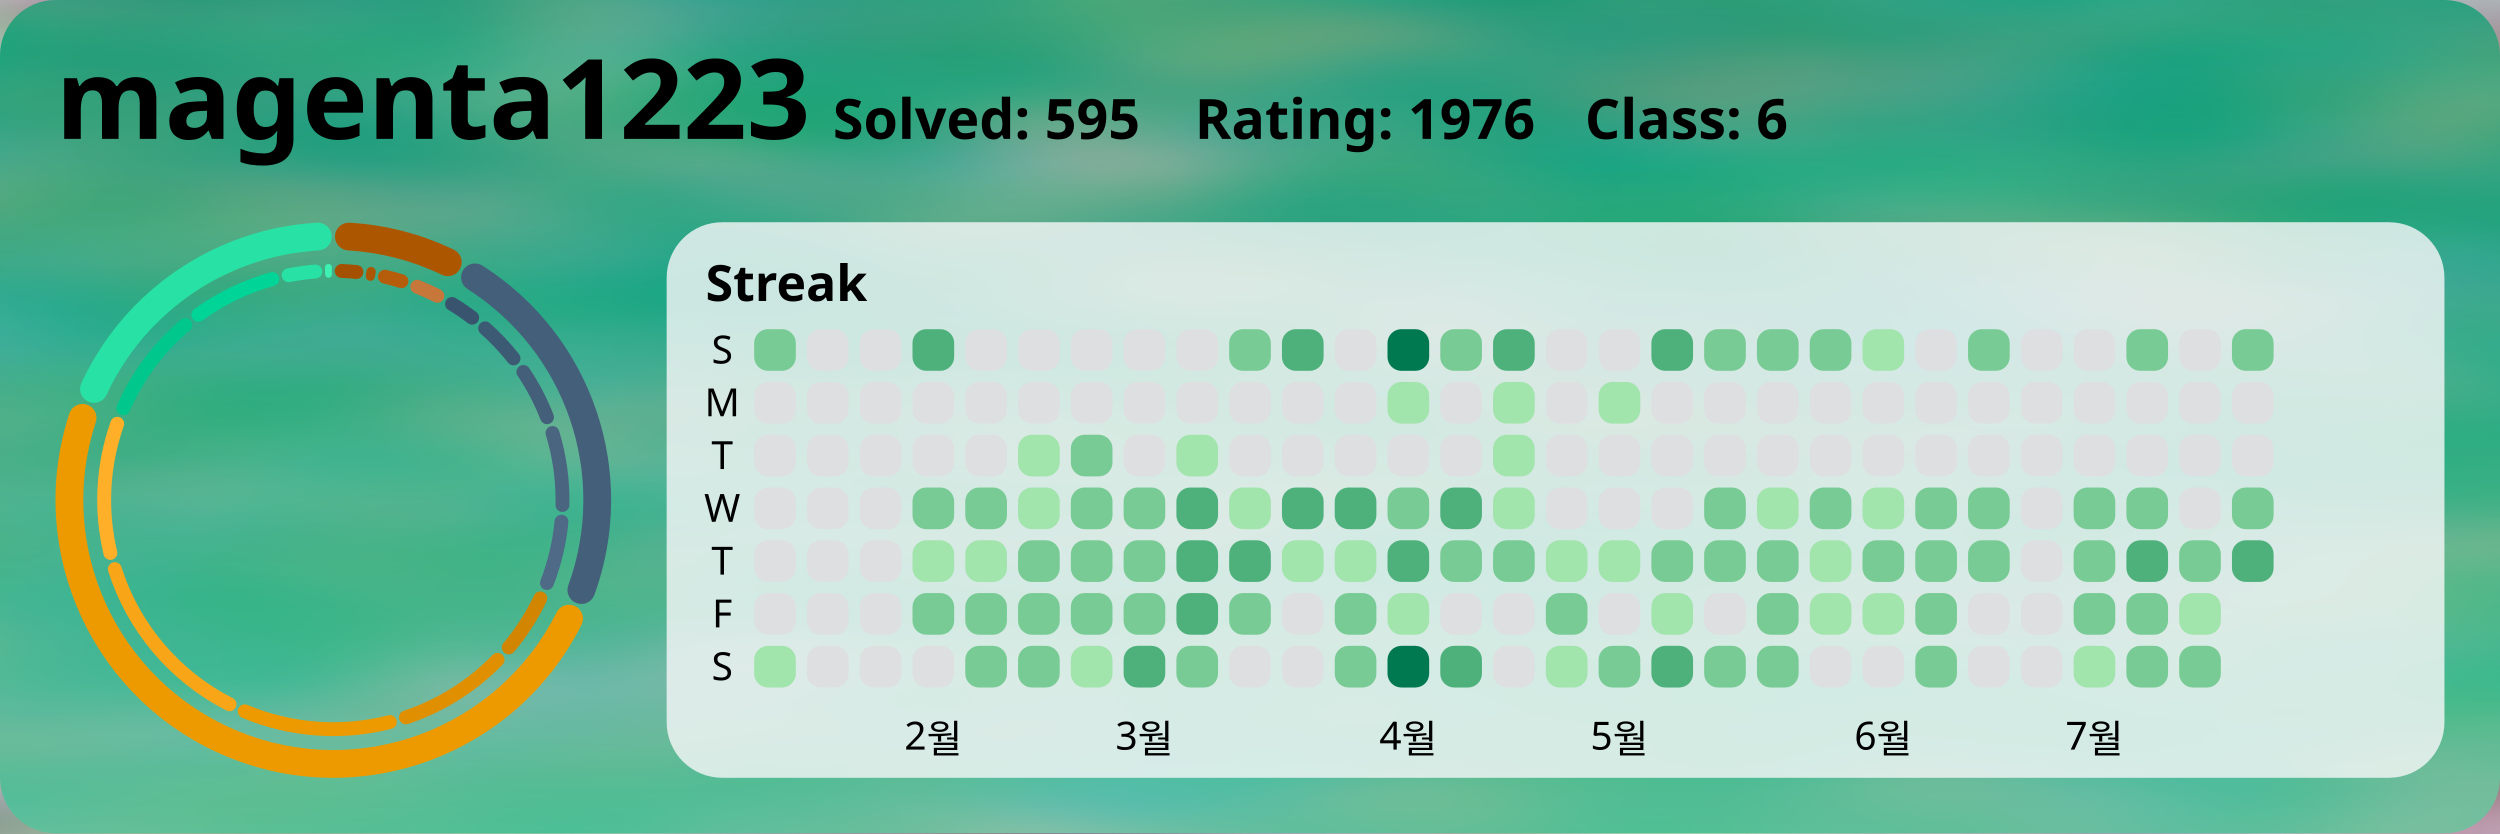
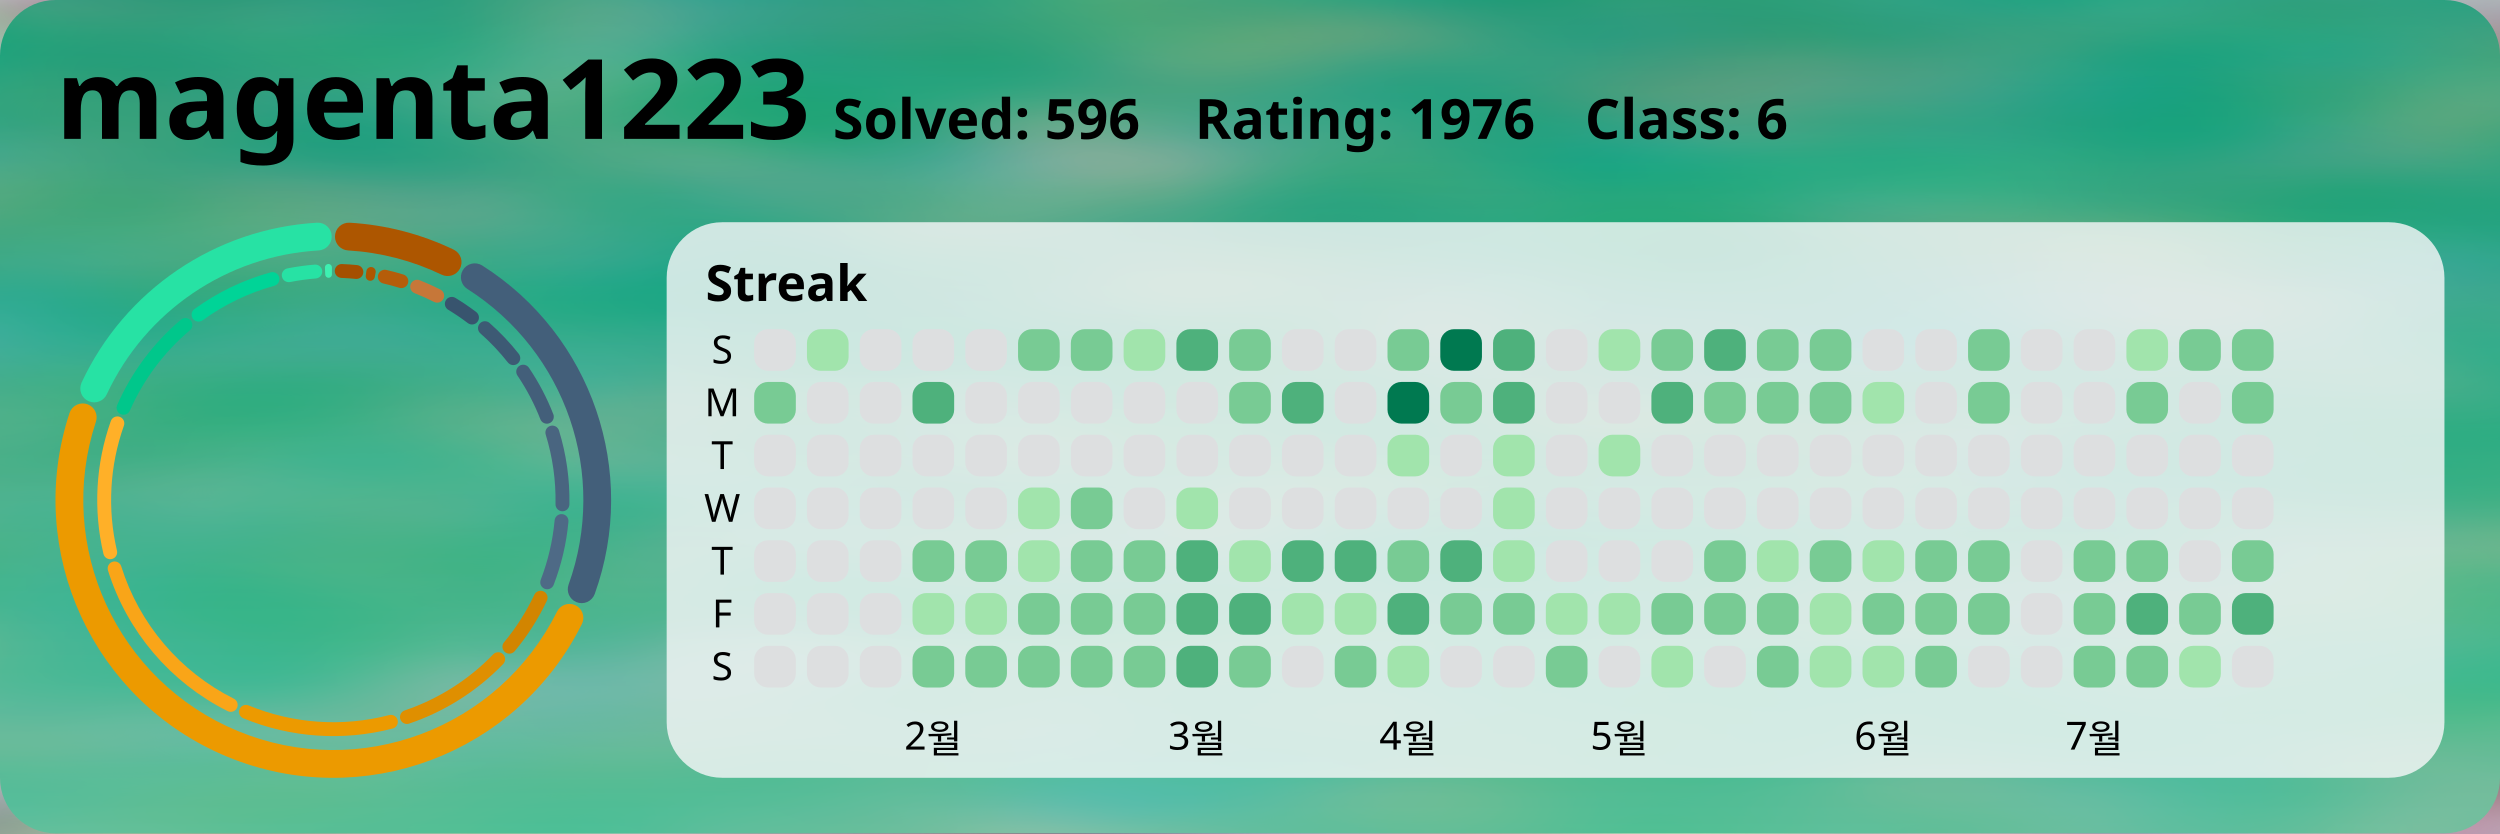
<svg xmlns="http://www.w3.org/2000/svg" id="svg" width="2700" height="900">
  <defs>
    <linearGradient id="ffflux-gradient" gradientTransform="rotate(360, 0.5, 0.5)" x1="50%" y1="0%" x2="50%" y2="100%">
      <stop id="stop1" stop-color="#00C78B" stop-opacity="1" offset="0%" />
      <stop id="stop2" stop-color="#51FDBD" stop-opacity="1" offset="100%" />
    </linearGradient>
    <filter id="ffflux-filter" x="-20%" y="-20%" width="140%" height="140%" filterUnits="objectBoundingBox" primitiveUnits="userSpaceOnUse" color-interpolation-filters="sRGB">
      <feTurbulence type="fractalNoise" baseFrequency="0.002 0.007" numOctaves="2" seed="2" stitchTiles="stitch" x="0%" y="0%" width="100%" height="100%" result="turbulence" />
      <feGaussianBlur stdDeviation="0 0" x="0%" y="0%" width="100%" height="100%" in="turbulence" edgeMode="duplicate" result="blur" />
      <feBlend mode="screen" x="0%" y="0%" width="100%" height="100%" in="SourceGraphic" in2="blur" result="blend" />
      <feComponentTransfer>
        <feFuncR type="linear" slope="0.75" />
        <feFuncG type="linear" slope="0.75" />
        <feFuncB type="linear" slope="0.75" />
      </feComponentTransfer>
    </filter>
  </defs>
  <rect width="2700" height="900" fill="url(#ffflux-gradient)" filter="url(#ffflux-filter)" rx="60" ry="60" />
  <text x="60" y="150" style="font-size: 120px; color: black; font-family: &quot;Noto Sans&quot;, sans-serif; font-weight: bold;">magenta1223</text>
-   <text x="899.531" y="150" style="font-size: 60px; color: black; font-family: &quot;Noto Sans&quot;, sans-serif; font-weight: bold;">Solved: 595</text>
+   <text x="899.531" y="150" style="font-size: 60px; color: black; font-family: &quot;Noto Sans&quot;, sans-serif; font-weight: bold;">Solved: 596</text>
  <text x="1290.359" y="150" style="font-size: 60px; color: black; font-family: &quot;Noto Sans&quot;, sans-serif; font-weight: bold;">Rating: 1976</text>
  <text x="1711.656" y="150" style="font-size: 60px; color: black; font-family: &quot;Noto Sans&quot;, sans-serif; font-weight: bold;">Class: 6</text>
  <g transform="translate(360,540)">
    <path d="M0,-255L0,-240Z" fill="#9D4900" />
-     <path d="M1.528,-247.335A7.5,7.5,0,0,1,9.302,-254.83A255,255,0,0,1,25.718,-253.7A7.5,7.5,0,0,1,32.391,-245.21L32.391,-245.21A7.5,7.5,0,0,1,24.205,-238.776A240,240,0,0,0,8.754,-239.84A7.5,7.5,0,0,1,1.528,-247.335Z" fill="#A54F00" />
-     <path d="M35.76,-247.265A5.08,5.08,0,1,1,45.781,-245.607L44.84,-240.727A4.949,4.949,0,0,1,35.079,-242.342Z" fill="#AD5600" />
-     <path d="M48.309,-242.576A7.5,7.5,0,0,1,57.36,-248.465A255,255,0,0,1,75.846,-243.459A7.5,7.5,0,0,1,80.689,-233.808L80.689,-233.808A7.5,7.5,0,0,1,71.384,-229.138A240,240,0,0,0,53.986,-233.849A7.5,7.5,0,0,1,48.309,-242.576Z" fill="#B55D0A" />
-     <path d="M83.572,-232.794A7.5,7.5,0,0,1,93.393,-237.282A255,255,0,0,1,115.77,-227.206A7.5,7.5,0,0,1,118.918,-216.877L118.918,-216.877A7.5,7.5,0,0,1,108.96,-213.841A240,240,0,0,0,87.899,-223.324A7.5,7.5,0,0,1,83.572,-232.794Z" fill="#C67739" />
-     <path d="M121.589,-215.391A7.5,7.5,0,0,1,132.026,-218.161A255,255,0,0,1,154.54,-202.836A7.5,7.5,0,0,1,155.79,-192.111L155.79,-192.111A7.5,7.5,0,0,1,145.449,-190.905A240,240,0,0,0,124.26,-205.328A7.5,7.5,0,0,1,121.589,-215.391Z" fill="#38546E" />
-     <path d="M158.152,-190.171A7.5,7.5,0,0,1,168.916,-191.03A255,255,0,0,1,200.528,-157.523A7.5,7.5,0,0,1,199.045,-146.827L199.045,-146.827A7.5,7.5,0,0,1,188.732,-148.257A240,240,0,0,0,158.98,-179.793A7.5,7.5,0,0,1,158.152,-190.171Z" fill="#3D5A74" />
-     <path d="M200.844,-144.356A7.5,7.5,0,0,1,211.479,-142.484A255,255,0,0,1,237.773,-92.137A7.5,7.5,0,0,1,233.232,-82.339L233.232,-82.339A7.5,7.5,0,0,1,223.786,-86.717A240,240,0,0,0,199.039,-134.103A7.5,7.5,0,0,1,200.844,-144.356Z" fill="#435F7A" />
-     <path d="M234.232,-79.452A7.5,7.5,0,0,1,243.857,-74.557A255,255,0,0,1,254.94,5.531A7.5,7.5,0,0,1,247.006,12.856L247.006,12.856A7.5,7.5,0,0,1,239.944,5.206A240,240,0,0,0,229.513,-70.171A7.5,7.5,0,0,1,234.232,-79.452Z" fill="#496580" />
-     <path d="M246.828,15.907A7.5,7.5,0,0,1,253.858,24.103A255,255,0,0,1,237.673,92.392A7.5,7.5,0,0,1,227.712,96.562L227.712,96.562A7.5,7.5,0,0,1,223.693,86.957A240,240,0,0,0,238.925,22.685A7.5,7.5,0,0,1,246.828,15.907Z" fill="#4E6A86" />
-     <path d="M226.502,99.367A7.5,7.5,0,0,1,230.305,109.474A255,255,0,0,1,195.253,164.016A7.5,7.5,0,0,1,184.48,164.755L184.48,164.755A7.5,7.5,0,0,1,183.768,154.368A240,240,0,0,0,216.758,103.034A7.5,7.5,0,0,1,226.502,99.367Z" fill="#D28500" />
-     <path d="M182.431,167.021A7.5,7.5,0,0,1,182.776,177.814A255,255,0,0,1,80.719,241.887A7.5,7.5,0,0,1,71.148,236.886L71.148,236.886A7.5,7.5,0,0,1,75.971,227.659A240,240,0,0,0,172.025,167.355A7.5,7.5,0,0,1,182.431,167.021Z" fill="#DF8F00" />
-     <path d="M68.216,237.747A7.5,7.5,0,0,1,62.869,247.128A255,255,0,0,1,-98.644,235.147A7.5,7.5,0,0,1,-102.549,225.08L-102.549,225.08A7.5,7.5,0,0,1,-92.842,221.315A240,240,0,0,0,59.171,232.591A7.5,7.5,0,0,1,68.216,237.747Z" fill="#EC9A00" />
-     <path d="M-105.322,223.795A7.5,7.5,0,0,1,-115.525,227.33A255,255,0,0,1,-243.138,76.871A7.5,7.5,0,0,1,-237.985,67.381L-237.985,67.381A7.5,7.5,0,0,1,-228.835,72.349A240,240,0,0,0,-108.73,213.958A7.5,7.5,0,0,1,-105.322,223.795Z" fill="#F9A518" />
-     <path d="M-238.799,64.436A7.5,7.5,0,0,1,-248.095,58.94A255,255,0,0,1,-240.485,-84.805A7.5,7.5,0,0,1,-230.661,-89.288L-230.661,-89.288A7.5,7.5,0,0,1,-226.339,-79.816A240,240,0,0,0,-233.501,55.473A7.5,7.5,0,0,1,-238.799,64.436Z" fill="#FFB028" />
-     <path d="M-229.541,-92.131A7.5,7.5,0,0,1,-233.663,-102.112A255,255,0,0,1,-164.837,-194.56A7.5,7.5,0,0,1,-154.094,-193.474L-154.094,-193.474A7.5,7.5,0,0,1,-155.141,-183.116A240,240,0,0,0,-219.918,-96.105A7.5,7.5,0,0,1,-229.541,-92.131Z" fill="#00C78B" />
-     <path d="M-151.691,-195.363A7.5,7.5,0,0,1,-150.214,-206.06A255,255,0,0,1,-67.819,-245.816A7.5,7.5,0,0,1,-58.526,-240.316L-58.526,-240.316A7.5,7.5,0,0,1,-63.829,-231.356A240,240,0,0,0,-141.378,-193.939A7.5,7.5,0,0,1,-151.691,-195.363Z" fill="#00D497" />
-     <path d="M-55.553,-241.021A7.5,7.5,0,0,1,-49.717,-250.106A255,255,0,0,1,-20.072,-254.209A7.5,7.5,0,0,1,-11.988,-247.049L-11.988,-247.049A7.5,7.5,0,0,1,-18.891,-239.255A240,240,0,0,0,-46.793,-235.394A7.5,7.5,0,0,1,-55.553,-241.021Z" fill="#27E2A4" />
-     <path d="M-9.097,-250.997A3.786,3.786,0,1,1,-1.528,-251.158L-1.528,-243.571A3.626,3.626,0,0,1,-8.776,-243.418Z" fill="#3EF0B1" />
+     <path d="M1.528,-247.335A7.5,7.5,0,0,1,9.302,-254.83A255,255,0,0,1,25.659,-253.706A7.5,7.5,0,0,1,32.334,-245.217L32.334,-245.217A7.5,7.5,0,0,1,24.15,-238.782A240,240,0,0,0,8.754,-239.84A7.5,7.5,0,0,1,1.528,-247.335Z" fill="#A54F00" />
+     <path d="M35.704,-247.284A5.069,5.069,0,1,1,45.704,-245.632L44.761,-240.731A4.938,4.938,0,0,1,35.021,-242.34Z" fill="#AD5600" />
+     <path d="M48.231,-242.592A7.5,7.5,0,0,1,57.281,-248.483A255,255,0,0,1,75.707,-243.502A7.5,7.5,0,0,1,80.556,-233.854L80.556,-233.854A7.5,7.5,0,0,1,71.254,-229.179A240,240,0,0,0,53.911,-233.867A7.5,7.5,0,0,1,48.231,-242.592Z" fill="#B55D0A" />
+     <path d="M83.439,-232.841A7.5,7.5,0,0,1,93.258,-237.335A255,255,0,0,1,115.576,-227.304A7.5,7.5,0,0,1,118.733,-216.978L118.733,-216.978A7.5,7.5,0,0,1,108.777,-213.934A240,240,0,0,0,87.772,-223.374A7.5,7.5,0,0,1,83.439,-232.841Z" fill="#C67739" />
+     <path d="M121.405,-215.495A7.5,7.5,0,0,1,131.84,-218.274A255,255,0,0,1,154.305,-203.015A7.5,7.5,0,0,1,155.568,-192.29L155.568,-192.29A7.5,7.5,0,0,1,145.228,-191.073A240,240,0,0,0,124.084,-205.434A7.5,7.5,0,0,1,121.405,-215.495Z" fill="#38546E" />
+     <path d="M157.932,-190.354A7.5,7.5,0,0,1,168.695,-191.225A255,255,0,0,1,200.279,-157.84A7.5,7.5,0,0,1,198.813,-147.142L198.813,-147.142A7.5,7.5,0,0,1,188.498,-148.555A240,240,0,0,0,158.772,-179.976A7.5,7.5,0,0,1,157.932,-190.354Z" fill="#3D5A74" />
+     <path d="M200.615,-144.674A7.5,7.5,0,0,1,211.253,-142.819A255,255,0,0,1,237.58,-92.631A7.5,7.5,0,0,1,233.061,-82.824L233.061,-82.824A7.5,7.5,0,0,1,223.605,-87.182A240,240,0,0,0,198.826,-134.418A7.5,7.5,0,0,1,200.615,-144.674Z" fill="#435F7A" />
+     <path d="M234.066,-79.939A7.5,7.5,0,0,1,243.701,-75.064A255,255,0,0,1,254.954,4.833A7.5,7.5,0,0,1,247.04,12.18L247.04,12.18A7.5,7.5,0,0,1,239.957,4.549A240,240,0,0,0,229.366,-70.648A7.5,7.5,0,0,1,234.066,-79.939Z" fill="#496580" />
+     <path d="M246.871,15.231A7.5,7.5,0,0,1,253.923,23.408A255,255,0,0,1,237.979,91.602A7.5,7.5,0,0,1,228.032,95.804L228.032,95.804A7.5,7.5,0,0,1,223.98,86.213A240,240,0,0,0,238.987,22.031A7.5,7.5,0,0,1,246.871,15.231Z" fill="#4E6A86" />
+     <path d="M226.831,98.614A7.5,7.5,0,0,1,230.668,108.708A255,255,0,0,1,195.887,163.258A7.5,7.5,0,0,1,185.117,164.039L185.117,164.039A7.5,7.5,0,0,1,184.365,153.654A240,240,0,0,0,217.099,102.313A7.5,7.5,0,0,1,226.831,98.614Z" fill="#D28500" />
+     <path d="M183.077,166.313A7.5,7.5,0,0,1,183.464,177.105A255,255,0,0,1,81.879,241.497A7.5,7.5,0,0,1,72.285,236.542L72.285,236.542A7.5,7.5,0,0,1,77.062,227.291A240,240,0,0,0,172.672,166.687A7.5,7.5,0,0,1,183.077,166.313Z" fill="#DF8F00" />
+     <path d="M69.357,237.417A7.5,7.5,0,0,1,64.055,246.824A255,255,0,0,1,-97.23,235.736A7.5,7.5,0,0,1,-101.194,225.692L-101.194,225.692A7.5,7.5,0,0,1,-91.51,221.869A240,240,0,0,0,60.287,232.305A7.5,7.5,0,0,1,69.357,237.417Z" fill="#EC9A00" />
+     <path d="M-103.975,224.424A7.5,7.5,0,0,1,-114.157,228.02A255,255,0,0,1,-243.374,76.118A7.5,7.5,0,0,1,-238.192,66.645L-238.192,66.645A7.5,7.5,0,0,1,-229.058,71.641A240,240,0,0,0,-107.442,214.607A7.5,7.5,0,0,1,-103.975,224.424Z" fill="#F9A518" />
+     <path d="M-238.998,63.697A7.5,7.5,0,0,1,-248.276,58.173A255,255,0,0,1,-240.314,-85.288A7.5,7.5,0,0,1,-230.482,-89.751L-230.482,-89.751A7.5,7.5,0,0,1,-226.178,-80.271A240,240,0,0,0,-233.671,54.751A7.5,7.5,0,0,1,-238.998,63.697Z" fill="#FFB028" />
+     <path d="M-229.355,-92.592A7.5,7.5,0,0,1,-233.457,-102.581A255,255,0,0,1,-164.619,-194.745A7.5,7.5,0,0,1,-153.877,-193.647L-153.877,-193.647A7.5,7.5,0,0,1,-154.936,-183.289A240,240,0,0,0,-219.724,-96.547A7.5,7.5,0,0,1,-229.355,-92.592Z" fill="#00C78B" />
+     <path d="M-151.473,-195.533A7.5,7.5,0,0,1,-149.983,-206.228A255,255,0,0,1,-67.723,-245.843A7.5,7.5,0,0,1,-58.432,-240.339L-58.432,-240.339A7.5,7.5,0,0,1,-63.739,-231.381A240,240,0,0,0,-141.161,-194.097A7.5,7.5,0,0,1,-151.473,-195.533Z" fill="#00D497" />
+     <path d="M-55.458,-241.042A7.5,7.5,0,0,1,-49.619,-250.126A255,255,0,0,1,-20.054,-254.21A7.5,7.5,0,0,1,-11.971,-247.05L-11.971,-247.05A7.5,7.5,0,0,1,-18.874,-239.257A240,240,0,0,0,-46.701,-235.413A7.5,7.5,0,0,1,-55.458,-241.042Z" fill="#27E2A4" />
+     <path d="M-9.08,-251.007A3.777,3.777,0,1,1,-1.528,-251.166L-1.528,-243.563A3.617,3.617,0,0,1,-8.758,-243.41Z" fill="#3EF0B1" />
    <path d="M0,-255L0,-240Z" fill="#51FDBD" />
    <path d="M0,-255L0,-240Z" fill="#009EE5" />
    <path d="M0,-255L0,-240Z" fill="#00A9F0" />
    <path d="M0,-255L0,-240Z" fill="#00B4FC" />
    <path d="M0,-255L0,-240Z" fill="#2BBFFF" />
    <path d="M0,-255L0,-240Z" fill="#41CAFF" />
    <path d="M0,-255L0,-240Z" fill="#E0004C" />
    <path d="M0,-255L0,-240Z" fill="#EA0053" />
    <path d="M0,-255L0,-240Z" fill="#F5005A" />
    <path d="M0,-255L0,-240Z" fill="#FF0062" />
    <path d="M0,-255L0,-240Z" fill="#CE3D38" />
-     <path d="M1.761,-284.507A15,15,0,0,1,17.643,-299.481A300,300,0,0,1,130.189,-270.279A15,15,0,0,1,136.787,-249.472L136.787,-249.472A15,15,0,0,1,117.17,-243.251A270,270,0,0,0,15.879,-269.533A15,15,0,0,1,1.761,-284.507Z" fill="#AD5600" />
-     <path d="M139.865,-247.76A15,15,0,0,1,161.024,-253.123A300,300,0,0,1,281.976,102.418A15,15,0,0,1,261.936,111.07L261.936,111.07A15,15,0,0,1,253.779,92.176A270,270,0,0,0,144.922,-227.811A15,15,0,0,1,139.865,-247.76Z" fill="#435F7A" />
-     <path d="M260.541,114.304A15,15,0,0,1,268,134.819A300,300,0,0,1,-285.084,-93.42A15,15,0,0,1,-265.328,-102.704L-265.328,-102.704A15,15,0,0,1,-256.575,-84.078A270,270,0,0,0,241.2,121.337A15,15,0,0,1,260.541,114.304Z" fill="#EC9A00" />
-     <path d="M-264.037,-105.98A15,15,0,0,1,-272.143,-126.248A300,300,0,0,1,-17.643,-299.481A15,15,0,0,1,-1.761,-284.507L-1.761,-284.507A15,15,0,0,1,-15.879,-269.533A270,270,0,0,0,-244.928,-113.623A15,15,0,0,1,-264.037,-105.98Z" fill="#27E2A4" />
+     <path d="M1.761,-284.507A15,15,0,0,1,17.643,-299.481A300,300,0,0,1,129.958,-270.39A15,15,0,0,1,136.574,-249.589L136.574,-249.589A15,15,0,0,1,116.963,-243.351A270,270,0,0,0,15.879,-269.533A15,15,0,0,1,1.761,-284.507Z" fill="#AD5600" />
+     <path d="M139.654,-247.879A15,15,0,0,1,160.808,-253.26A300,300,0,0,1,282.315,101.48A15,15,0,0,1,262.304,110.199L262.304,110.199A15,15,0,0,1,254.084,91.332A270,270,0,0,0,144.727,-227.934A15,15,0,0,1,139.654,-247.879Z" fill="#435F7A" />
+     <path d="M260.92,113.438A15,15,0,0,1,268.447,133.927A300,300,0,0,1,-284.895,-93.992A15,15,0,0,1,-265.121,-103.237L-265.121,-103.237A15,15,0,0,1,-256.406,-84.593A270,270,0,0,0,241.602,120.534A15,15,0,0,1,260.92,113.438Z" fill="#EC9A00" />
+     <path d="M-263.823,-106.511A15,15,0,0,1,-271.888,-126.794A300,300,0,0,1,-17.643,-299.481A15,15,0,0,1,-1.761,-284.507L-1.761,-284.507A15,15,0,0,1,-15.879,-269.533A270,270,0,0,0,-244.7,-114.115A15,15,0,0,1,-263.823,-106.511Z" fill="#27E2A4" />
    <path d="M0,-300L0,-270Z" fill="#00B4FC" />
    <path d="M0,-300L0,-270Z" fill="#F5005A" />
  </g>
  <rect transform="translate(720,240)" width="1920" height="600" rx="60" ry="60" style="fill: rgb(247, 248, 249); opacity: 0.8;" />
  <text transform="translate(720,240)" x="42" y="66" style="dominant-baseline: middle; font-size: 54px; color: black; font-family: &quot;Noto Sans&quot;, sans-serif; font-weight: bold;">Streak</text>
  <g transform="translate(780,378)">
    <text x="0" y="0" style="text-anchor: middle; dominant-baseline: middle; font-size: 42px; color: black; font-family: &quot;Noto Sans&quot;, sans-serif;">S</text>
    <text x="0" y="57" style="text-anchor: middle; dominant-baseline: middle; font-size: 42px; color: black; font-family: &quot;Noto Sans&quot;, sans-serif;">M</text>
    <text x="0" y="114" style="text-anchor: middle; dominant-baseline: middle; font-size: 42px; color: black; font-family: &quot;Noto Sans&quot;, sans-serif;">T</text>
    <text x="0" y="171" style="text-anchor: middle; dominant-baseline: middle; font-size: 42px; color: black; font-family: &quot;Noto Sans&quot;, sans-serif;">W</text>
    <text x="0" y="228" style="text-anchor: middle; dominant-baseline: middle; font-size: 42px; color: black; font-family: &quot;Noto Sans&quot;, sans-serif;">T</text>
    <text x="0" y="285" style="text-anchor: middle; dominant-baseline: middle; font-size: 42px; color: black; font-family: &quot;Noto Sans&quot;, sans-serif;">F</text>
    <text x="0" y="342" style="text-anchor: middle; dominant-baseline: middle; font-size: 42px; color: black; font-family: &quot;Noto Sans&quot;, sans-serif;">S</text>
-     <rect rx="15" ry="15" width="45" height="45" fill="#78CB94" x="34.5" y="-22.5" />
-     <rect rx="15" ry="15" width="45" height="45" fill="#DDDFE0" x="34.5" y="34.5" />
+     <rect rx="15" ry="15" width="45" height="45" fill="#DDDFE0" x="34.5" y="-22.5" />
+     <rect rx="15" ry="15" width="45" height="45" fill="#78CB94" x="34.5" y="34.5" />
    <rect rx="15" ry="15" width="45" height="45" fill="#DDDFE0" x="34.5" y="91.5" />
    <rect rx="15" ry="15" width="45" height="45" fill="#DDDFE0" x="34.5" y="148.5" />
    <rect rx="15" ry="15" width="45" height="45" fill="#DDDFE0" x="34.5" y="205.5" />
    <rect rx="15" ry="15" width="45" height="45" fill="#DDDFE0" x="34.5" y="262.5" />
-     <rect rx="15" ry="15" width="45" height="45" fill="#A1E4AC" x="34.5" y="319.5" />
-     <rect rx="15" ry="15" width="45" height="45" fill="#DDDFE0" x="91.5" y="-22.5" />
+     <rect rx="15" ry="15" width="45" height="45" fill="#DDDFE0" x="34.5" y="319.5" />
+     <rect rx="15" ry="15" width="45" height="45" fill="#A1E4AC" x="91.5" y="-22.5" />
    <rect rx="15" ry="15" width="45" height="45" fill="#DDDFE0" x="91.5" y="34.5" />
    <rect rx="15" ry="15" width="45" height="45" fill="#DDDFE0" x="91.5" y="91.5" />
    <rect rx="15" ry="15" width="45" height="45" fill="#DDDFE0" x="91.5" y="148.5" />
    <rect rx="15" ry="15" width="45" height="45" fill="#DDDFE0" x="91.5" y="205.5" />
    <rect rx="15" ry="15" width="45" height="45" fill="#DDDFE0" x="91.5" y="262.5" />
    <rect rx="15" ry="15" width="45" height="45" fill="#DDDFE0" x="91.5" y="319.5" />
    <rect rx="15" ry="15" width="45" height="45" fill="#DDDFE0" x="148.5" y="-22.5" />
    <rect rx="15" ry="15" width="45" height="45" fill="#DDDFE0" x="148.5" y="34.5" />
    <rect rx="15" ry="15" width="45" height="45" fill="#DDDFE0" x="148.5" y="91.5" />
    <rect rx="15" ry="15" width="45" height="45" fill="#DDDFE0" x="148.5" y="148.5" />
    <rect rx="15" ry="15" width="45" height="45" fill="#DDDFE0" x="148.5" y="205.5" />
    <rect rx="15" ry="15" width="45" height="45" fill="#DDDFE0" x="148.5" y="262.5" />
    <rect rx="15" ry="15" width="45" height="45" fill="#DDDFE0" x="148.5" y="319.5" />
-     <rect rx="15" ry="15" width="45" height="45" fill="#4EB17C" x="205.5" y="-22.5" />
-     <rect rx="15" ry="15" width="45" height="45" fill="#DDDFE0" x="205.5" y="34.5" />
+     <rect rx="15" ry="15" width="45" height="45" fill="#DDDFE0" x="205.5" y="-22.5" />
+     <rect rx="15" ry="15" width="45" height="45" fill="#4EB17C" x="205.5" y="34.5" />
    <rect rx="15" ry="15" width="45" height="45" fill="#DDDFE0" x="205.5" y="91.5" />
-     <rect rx="15" ry="15" width="45" height="45" fill="#78CB94" x="205.5" y="148.5" />
-     <rect rx="15" ry="15" width="45" height="45" fill="#A1E4AC" x="205.5" y="205.5" />
-     <rect rx="15" ry="15" width="45" height="45" fill="#78CB94" x="205.5" y="262.5" />
-     <rect rx="15" ry="15" width="45" height="45" fill="#DDDFE0" x="205.5" y="319.5" />
+     <rect rx="15" ry="15" width="45" height="45" fill="#DDDFE0" x="205.5" y="148.5" />
+     <rect rx="15" ry="15" width="45" height="45" fill="#78CB94" x="205.5" y="205.5" />
+     <rect rx="15" ry="15" width="45" height="45" fill="#A1E4AC" x="205.5" y="262.5" />
+     <rect rx="15" ry="15" width="45" height="45" fill="#78CB94" x="205.5" y="319.5" />
    <text x="228" y="399" style="text-anchor: middle; dominant-baseline: hanging; font-size: 42px; color: black; font-family: &quot;Noto Sans&quot;, sans-serif;">2월</text>
    <rect rx="15" ry="15" width="45" height="45" fill="#DDDFE0" x="262.5" y="-22.5" />
    <rect rx="15" ry="15" width="45" height="45" fill="#DDDFE0" x="262.5" y="34.5" />
    <rect rx="15" ry="15" width="45" height="45" fill="#DDDFE0" x="262.5" y="91.5" />
-     <rect rx="15" ry="15" width="45" height="45" fill="#78CB94" x="262.5" y="148.5" />
-     <rect rx="15" ry="15" width="45" height="45" fill="#A1E4AC" x="262.5" y="205.5" />
-     <rect rx="15" ry="15" width="45" height="45" fill="#78CB94" x="262.5" y="262.5" />
+     <rect rx="15" ry="15" width="45" height="45" fill="#DDDFE0" x="262.5" y="148.5" />
+     <rect rx="15" ry="15" width="45" height="45" fill="#78CB94" x="262.5" y="205.5" />
+     <rect rx="15" ry="15" width="45" height="45" fill="#A1E4AC" x="262.5" y="262.5" />
    <rect rx="15" ry="15" width="45" height="45" fill="#78CB94" x="262.5" y="319.5" />
-     <rect rx="15" ry="15" width="45" height="45" fill="#DDDFE0" x="319.5" y="-22.5" />
+     <rect rx="15" ry="15" width="45" height="45" fill="#78CB94" x="319.5" y="-22.5" />
    <rect rx="15" ry="15" width="45" height="45" fill="#DDDFE0" x="319.5" y="34.5" />
-     <rect rx="15" ry="15" width="45" height="45" fill="#A1E4AC" x="319.5" y="91.5" />
+     <rect rx="15" ry="15" width="45" height="45" fill="#DDDFE0" x="319.5" y="91.5" />
    <rect rx="15" ry="15" width="45" height="45" fill="#A1E4AC" x="319.5" y="148.5" />
-     <rect rx="15" ry="15" width="45" height="45" fill="#78CB94" x="319.5" y="205.5" />
+     <rect rx="15" ry="15" width="45" height="45" fill="#A1E4AC" x="319.5" y="205.5" />
    <rect rx="15" ry="15" width="45" height="45" fill="#78CB94" x="319.5" y="262.5" />
    <rect rx="15" ry="15" width="45" height="45" fill="#78CB94" x="319.5" y="319.5" />
-     <rect rx="15" ry="15" width="45" height="45" fill="#DDDFE0" x="376.5" y="-22.5" />
+     <rect rx="15" ry="15" width="45" height="45" fill="#78CB94" x="376.5" y="-22.5" />
    <rect rx="15" ry="15" width="45" height="45" fill="#DDDFE0" x="376.5" y="34.5" />
-     <rect rx="15" ry="15" width="45" height="45" fill="#78CB94" x="376.5" y="91.5" />
+     <rect rx="15" ry="15" width="45" height="45" fill="#DDDFE0" x="376.5" y="91.5" />
    <rect rx="15" ry="15" width="45" height="45" fill="#78CB94" x="376.5" y="148.5" />
    <rect rx="15" ry="15" width="45" height="45" fill="#78CB94" x="376.5" y="205.5" />
    <rect rx="15" ry="15" width="45" height="45" fill="#78CB94" x="376.5" y="262.5" />
-     <rect rx="15" ry="15" width="45" height="45" fill="#A1E4AC" x="376.5" y="319.5" />
-     <rect rx="15" ry="15" width="45" height="45" fill="#DDDFE0" x="433.5" y="-22.5" />
+     <rect rx="15" ry="15" width="45" height="45" fill="#78CB94" x="376.5" y="319.5" />
+     <rect rx="15" ry="15" width="45" height="45" fill="#A1E4AC" x="433.5" y="-22.5" />
    <rect rx="15" ry="15" width="45" height="45" fill="#DDDFE0" x="433.5" y="34.5" />
    <rect rx="15" ry="15" width="45" height="45" fill="#DDDFE0" x="433.5" y="91.5" />
-     <rect rx="15" ry="15" width="45" height="45" fill="#78CB94" x="433.5" y="148.5" />
+     <rect rx="15" ry="15" width="45" height="45" fill="#DDDFE0" x="433.5" y="148.5" />
    <rect rx="15" ry="15" width="45" height="45" fill="#78CB94" x="433.5" y="205.5" />
    <rect rx="15" ry="15" width="45" height="45" fill="#78CB94" x="433.5" y="262.5" />
-     <rect rx="15" ry="15" width="45" height="45" fill="#4EB17C" x="433.5" y="319.5" />
-     <text x="456" y="399" style="text-anchor: middle; dominant-baseline: hanging; font-size: 42px; color: black; font-family: &quot;Noto Sans&quot;, sans-serif;">3월</text>
-     <rect rx="15" ry="15" width="45" height="45" fill="#DDDFE0" x="490.5" y="-22.5" />
+     <rect rx="15" ry="15" width="45" height="45" fill="#78CB94" x="433.5" y="319.5" />
+     <rect rx="15" ry="15" width="45" height="45" fill="#4EB17C" x="490.5" y="-22.5" />
    <rect rx="15" ry="15" width="45" height="45" fill="#DDDFE0" x="490.5" y="34.5" />
-     <rect rx="15" ry="15" width="45" height="45" fill="#A1E4AC" x="490.5" y="91.5" />
-     <rect rx="15" ry="15" width="45" height="45" fill="#4EB17C" x="490.5" y="148.5" />
+     <rect rx="15" ry="15" width="45" height="45" fill="#DDDFE0" x="490.5" y="91.5" />
+     <rect rx="15" ry="15" width="45" height="45" fill="#A1E4AC" x="490.5" y="148.5" />
    <rect rx="15" ry="15" width="45" height="45" fill="#4EB17C" x="490.5" y="205.5" />
    <rect rx="15" ry="15" width="45" height="45" fill="#4EB17C" x="490.5" y="262.5" />
-     <rect rx="15" ry="15" width="45" height="45" fill="#78CB94" x="490.5" y="319.5" />
+     <rect rx="15" ry="15" width="45" height="45" fill="#4EB17C" x="490.5" y="319.5" />
+     <text x="513" y="399" style="text-anchor: middle; dominant-baseline: hanging; font-size: 42px; color: black; font-family: &quot;Noto Sans&quot;, sans-serif;">3월</text>
    <rect rx="15" ry="15" width="45" height="45" fill="#78CB94" x="547.5" y="-22.5" />
-     <rect rx="15" ry="15" width="45" height="45" fill="#DDDFE0" x="547.5" y="34.5" />
+     <rect rx="15" ry="15" width="45" height="45" fill="#78CB94" x="547.5" y="34.5" />
    <rect rx="15" ry="15" width="45" height="45" fill="#DDDFE0" x="547.5" y="91.5" />
-     <rect rx="15" ry="15" width="45" height="45" fill="#A1E4AC" x="547.5" y="148.5" />
-     <rect rx="15" ry="15" width="45" height="45" fill="#4EB17C" x="547.5" y="205.5" />
-     <rect rx="15" ry="15" width="45" height="45" fill="#78CB94" x="547.5" y="262.5" />
-     <rect rx="15" ry="15" width="45" height="45" fill="#DDDFE0" x="547.5" y="319.5" />
-     <rect rx="15" ry="15" width="45" height="45" fill="#4EB17C" x="604.5" y="-22.5" />
-     <rect rx="15" ry="15" width="45" height="45" fill="#DDDFE0" x="604.5" y="34.5" />
+     <rect rx="15" ry="15" width="45" height="45" fill="#DDDFE0" x="547.5" y="148.5" />
+     <rect rx="15" ry="15" width="45" height="45" fill="#A1E4AC" x="547.5" y="205.5" />
+     <rect rx="15" ry="15" width="45" height="45" fill="#4EB17C" x="547.5" y="262.5" />
+     <rect rx="15" ry="15" width="45" height="45" fill="#78CB94" x="547.5" y="319.5" />
+     <rect rx="15" ry="15" width="45" height="45" fill="#DDDFE0" x="604.5" y="-22.5" />
+     <rect rx="15" ry="15" width="45" height="45" fill="#4EB17C" x="604.5" y="34.5" />
    <rect rx="15" ry="15" width="45" height="45" fill="#DDDFE0" x="604.5" y="91.5" />
-     <rect rx="15" ry="15" width="45" height="45" fill="#4EB17C" x="604.5" y="148.5" />
-     <rect rx="15" ry="15" width="45" height="45" fill="#A1E4AC" x="604.5" y="205.5" />
-     <rect rx="15" ry="15" width="45" height="45" fill="#DDDFE0" x="604.5" y="262.5" />
+     <rect rx="15" ry="15" width="45" height="45" fill="#DDDFE0" x="604.5" y="148.5" />
+     <rect rx="15" ry="15" width="45" height="45" fill="#4EB17C" x="604.5" y="205.5" />
+     <rect rx="15" ry="15" width="45" height="45" fill="#A1E4AC" x="604.5" y="262.5" />
    <rect rx="15" ry="15" width="45" height="45" fill="#DDDFE0" x="604.5" y="319.5" />
    <rect rx="15" ry="15" width="45" height="45" fill="#DDDFE0" x="661.5" y="-22.5" />
    <rect rx="15" ry="15" width="45" height="45" fill="#DDDFE0" x="661.5" y="34.5" />
    <rect rx="15" ry="15" width="45" height="45" fill="#DDDFE0" x="661.5" y="91.5" />
-     <rect rx="15" ry="15" width="45" height="45" fill="#4EB17C" x="661.5" y="148.5" />
-     <rect rx="15" ry="15" width="45" height="45" fill="#A1E4AC" x="661.5" y="205.5" />
-     <rect rx="15" ry="15" width="45" height="45" fill="#78CB94" x="661.5" y="262.5" />
+     <rect rx="15" ry="15" width="45" height="45" fill="#DDDFE0" x="661.5" y="148.5" />
+     <rect rx="15" ry="15" width="45" height="45" fill="#4EB17C" x="661.5" y="205.5" />
+     <rect rx="15" ry="15" width="45" height="45" fill="#A1E4AC" x="661.5" y="262.5" />
    <rect rx="15" ry="15" width="45" height="45" fill="#78CB94" x="661.5" y="319.5" />
-     <rect rx="15" ry="15" width="45" height="45" fill="#007950" x="718.5" y="-22.5" />
-     <rect rx="15" ry="15" width="45" height="45" fill="#A1E4AC" x="718.5" y="34.5" />
-     <rect rx="15" ry="15" width="45" height="45" fill="#DDDFE0" x="718.5" y="91.5" />
-     <rect rx="15" ry="15" width="45" height="45" fill="#78CB94" x="718.5" y="148.5" />
-     <rect rx="15" ry="15" width="45" height="45" fill="#4EB17C" x="718.5" y="205.5" />
-     <rect rx="15" ry="15" width="45" height="45" fill="#A1E4AC" x="718.5" y="262.5" />
-     <rect rx="15" ry="15" width="45" height="45" fill="#007950" x="718.5" y="319.5" />
+     <rect rx="15" ry="15" width="45" height="45" fill="#78CB94" x="718.5" y="-22.5" />
+     <rect rx="15" ry="15" width="45" height="45" fill="#007950" x="718.5" y="34.5" />
+     <rect rx="15" ry="15" width="45" height="45" fill="#A1E4AC" x="718.5" y="91.5" />
+     <rect rx="15" ry="15" width="45" height="45" fill="#DDDFE0" x="718.5" y="148.5" />
+     <rect rx="15" ry="15" width="45" height="45" fill="#78CB94" x="718.5" y="205.5" />
+     <rect rx="15" ry="15" width="45" height="45" fill="#4EB17C" x="718.5" y="262.5" />
+     <rect rx="15" ry="15" width="45" height="45" fill="#A1E4AC" x="718.5" y="319.5" />
    <text x="741" y="399" style="text-anchor: middle; dominant-baseline: hanging; font-size: 42px; color: black; font-family: &quot;Noto Sans&quot;, sans-serif;">4월</text>
-     <rect rx="15" ry="15" width="45" height="45" fill="#78CB94" x="775.5" y="-22.5" />
-     <rect rx="15" ry="15" width="45" height="45" fill="#DDDFE0" x="775.5" y="34.5" />
+     <rect rx="15" ry="15" width="45" height="45" fill="#007950" x="775.5" y="-22.5" />
+     <rect rx="15" ry="15" width="45" height="45" fill="#78CB94" x="775.5" y="34.5" />
    <rect rx="15" ry="15" width="45" height="45" fill="#DDDFE0" x="775.5" y="91.5" />
-     <rect rx="15" ry="15" width="45" height="45" fill="#4EB17C" x="775.5" y="148.5" />
-     <rect rx="15" ry="15" width="45" height="45" fill="#78CB94" x="775.5" y="205.5" />
-     <rect rx="15" ry="15" width="45" height="45" fill="#DDDFE0" x="775.5" y="262.5" />
-     <rect rx="15" ry="15" width="45" height="45" fill="#4EB17C" x="775.5" y="319.5" />
+     <rect rx="15" ry="15" width="45" height="45" fill="#DDDFE0" x="775.5" y="148.5" />
+     <rect rx="15" ry="15" width="45" height="45" fill="#4EB17C" x="775.5" y="205.5" />
+     <rect rx="15" ry="15" width="45" height="45" fill="#78CB94" x="775.5" y="262.5" />
+     <rect rx="15" ry="15" width="45" height="45" fill="#DDDFE0" x="775.5" y="319.5" />
    <rect rx="15" ry="15" width="45" height="45" fill="#4EB17C" x="832.5" y="-22.5" />
-     <rect rx="15" ry="15" width="45" height="45" fill="#A1E4AC" x="832.5" y="34.5" />
+     <rect rx="15" ry="15" width="45" height="45" fill="#4EB17C" x="832.5" y="34.5" />
    <rect rx="15" ry="15" width="45" height="45" fill="#A1E4AC" x="832.5" y="91.5" />
    <rect rx="15" ry="15" width="45" height="45" fill="#A1E4AC" x="832.5" y="148.5" />
-     <rect rx="15" ry="15" width="45" height="45" fill="#78CB94" x="832.5" y="205.5" />
-     <rect rx="15" ry="15" width="45" height="45" fill="#DDDFE0" x="832.5" y="262.5" />
+     <rect rx="15" ry="15" width="45" height="45" fill="#A1E4AC" x="832.5" y="205.5" />
+     <rect rx="15" ry="15" width="45" height="45" fill="#78CB94" x="832.5" y="262.5" />
    <rect rx="15" ry="15" width="45" height="45" fill="#DDDFE0" x="832.5" y="319.5" />
    <rect rx="15" ry="15" width="45" height="45" fill="#DDDFE0" x="889.5" y="-22.5" />
    <rect rx="15" ry="15" width="45" height="45" fill="#DDDFE0" x="889.5" y="34.5" />
    <rect rx="15" ry="15" width="45" height="45" fill="#DDDFE0" x="889.5" y="91.5" />
    <rect rx="15" ry="15" width="45" height="45" fill="#DDDFE0" x="889.5" y="148.5" />
-     <rect rx="15" ry="15" width="45" height="45" fill="#A1E4AC" x="889.5" y="205.5" />
-     <rect rx="15" ry="15" width="45" height="45" fill="#78CB94" x="889.5" y="262.5" />
-     <rect rx="15" ry="15" width="45" height="45" fill="#A1E4AC" x="889.5" y="319.5" />
-     <rect rx="15" ry="15" width="45" height="45" fill="#DDDFE0" x="946.5" y="-22.5" />
-     <rect rx="15" ry="15" width="45" height="45" fill="#A1E4AC" x="946.5" y="34.5" />
-     <rect rx="15" ry="15" width="45" height="45" fill="#DDDFE0" x="946.5" y="91.5" />
+     <rect rx="15" ry="15" width="45" height="45" fill="#DDDFE0" x="889.5" y="205.5" />
+     <rect rx="15" ry="15" width="45" height="45" fill="#A1E4AC" x="889.5" y="262.5" />
+     <rect rx="15" ry="15" width="45" height="45" fill="#78CB94" x="889.5" y="319.5" />
+     <rect rx="15" ry="15" width="45" height="45" fill="#A1E4AC" x="946.5" y="-22.5" />
+     <rect rx="15" ry="15" width="45" height="45" fill="#DDDFE0" x="946.5" y="34.5" />
+     <rect rx="15" ry="15" width="45" height="45" fill="#A1E4AC" x="946.5" y="91.5" />
    <rect rx="15" ry="15" width="45" height="45" fill="#DDDFE0" x="946.5" y="148.5" />
-     <rect rx="15" ry="15" width="45" height="45" fill="#A1E4AC" x="946.5" y="205.5" />
-     <rect rx="15" ry="15" width="45" height="45" fill="#DDDFE0" x="946.5" y="262.5" />
-     <rect rx="15" ry="15" width="45" height="45" fill="#78CB94" x="946.5" y="319.5" />
+     <rect rx="15" ry="15" width="45" height="45" fill="#DDDFE0" x="946.5" y="205.5" />
+     <rect rx="15" ry="15" width="45" height="45" fill="#A1E4AC" x="946.5" y="262.5" />
+     <rect rx="15" ry="15" width="45" height="45" fill="#DDDFE0" x="946.5" y="319.5" />
    <text x="969" y="399" style="text-anchor: middle; dominant-baseline: hanging; font-size: 42px; color: black; font-family: &quot;Noto Sans&quot;, sans-serif;">5월</text>
-     <rect rx="15" ry="15" width="45" height="45" fill="#4EB17C" x="1003.5" y="-22.5" />
-     <rect rx="15" ry="15" width="45" height="45" fill="#DDDFE0" x="1003.5" y="34.5" />
+     <rect rx="15" ry="15" width="45" height="45" fill="#78CB94" x="1003.5" y="-22.5" />
+     <rect rx="15" ry="15" width="45" height="45" fill="#4EB17C" x="1003.5" y="34.5" />
    <rect rx="15" ry="15" width="45" height="45" fill="#DDDFE0" x="1003.5" y="91.5" />
    <rect rx="15" ry="15" width="45" height="45" fill="#DDDFE0" x="1003.5" y="148.5" />
-     <rect rx="15" ry="15" width="45" height="45" fill="#78CB94" x="1003.5" y="205.5" />
-     <rect rx="15" ry="15" width="45" height="45" fill="#A1E4AC" x="1003.5" y="262.5" />
-     <rect rx="15" ry="15" width="45" height="45" fill="#4EB17C" x="1003.5" y="319.5" />
-     <rect rx="15" ry="15" width="45" height="45" fill="#78CB94" x="1060.5" y="-22.5" />
-     <rect rx="15" ry="15" width="45" height="45" fill="#DDDFE0" x="1060.5" y="34.5" />
+     <rect rx="15" ry="15" width="45" height="45" fill="#DDDFE0" x="1003.5" y="205.5" />
+     <rect rx="15" ry="15" width="45" height="45" fill="#78CB94" x="1003.5" y="262.5" />
+     <rect rx="15" ry="15" width="45" height="45" fill="#A1E4AC" x="1003.5" y="319.5" />
+     <rect rx="15" ry="15" width="45" height="45" fill="#4EB17C" x="1060.5" y="-22.5" />
+     <rect rx="15" ry="15" width="45" height="45" fill="#78CB94" x="1060.5" y="34.5" />
    <rect rx="15" ry="15" width="45" height="45" fill="#DDDFE0" x="1060.5" y="91.5" />
-     <rect rx="15" ry="15" width="45" height="45" fill="#78CB94" x="1060.5" y="148.5" />
+     <rect rx="15" ry="15" width="45" height="45" fill="#DDDFE0" x="1060.5" y="148.5" />
    <rect rx="15" ry="15" width="45" height="45" fill="#78CB94" x="1060.5" y="205.5" />
-     <rect rx="15" ry="15" width="45" height="45" fill="#DDDFE0" x="1060.5" y="262.5" />
-     <rect rx="15" ry="15" width="45" height="45" fill="#78CB94" x="1060.5" y="319.5" />
+     <rect rx="15" ry="15" width="45" height="45" fill="#78CB94" x="1060.5" y="262.5" />
+     <rect rx="15" ry="15" width="45" height="45" fill="#DDDFE0" x="1060.5" y="319.5" />
    <rect rx="15" ry="15" width="45" height="45" fill="#78CB94" x="1117.5" y="-22.5" />
-     <rect rx="15" ry="15" width="45" height="45" fill="#DDDFE0" x="1117.5" y="34.5" />
+     <rect rx="15" ry="15" width="45" height="45" fill="#78CB94" x="1117.5" y="34.5" />
    <rect rx="15" ry="15" width="45" height="45" fill="#DDDFE0" x="1117.5" y="91.5" />
-     <rect rx="15" ry="15" width="45" height="45" fill="#A1E4AC" x="1117.5" y="148.5" />
-     <rect rx="15" ry="15" width="45" height="45" fill="#78CB94" x="1117.5" y="205.5" />
+     <rect rx="15" ry="15" width="45" height="45" fill="#DDDFE0" x="1117.5" y="148.5" />
+     <rect rx="15" ry="15" width="45" height="45" fill="#A1E4AC" x="1117.5" y="205.5" />
    <rect rx="15" ry="15" width="45" height="45" fill="#78CB94" x="1117.5" y="262.5" />
    <rect rx="15" ry="15" width="45" height="45" fill="#78CB94" x="1117.5" y="319.5" />
    <rect rx="15" ry="15" width="45" height="45" fill="#78CB94" x="1174.5" y="-22.5" />
-     <rect rx="15" ry="15" width="45" height="45" fill="#DDDFE0" x="1174.5" y="34.5" />
+     <rect rx="15" ry="15" width="45" height="45" fill="#78CB94" x="1174.5" y="34.5" />
    <rect rx="15" ry="15" width="45" height="45" fill="#DDDFE0" x="1174.5" y="91.5" />
-     <rect rx="15" ry="15" width="45" height="45" fill="#78CB94" x="1174.5" y="148.5" />
-     <rect rx="15" ry="15" width="45" height="45" fill="#A1E4AC" x="1174.5" y="205.5" />
+     <rect rx="15" ry="15" width="45" height="45" fill="#DDDFE0" x="1174.5" y="148.5" />
+     <rect rx="15" ry="15" width="45" height="45" fill="#78CB94" x="1174.5" y="205.5" />
    <rect rx="15" ry="15" width="45" height="45" fill="#A1E4AC" x="1174.5" y="262.5" />
-     <rect rx="15" ry="15" width="45" height="45" fill="#DDDFE0" x="1174.5" y="319.5" />
-     <rect rx="15" ry="15" width="45" height="45" fill="#A1E4AC" x="1231.5" y="-22.5" />
-     <rect rx="15" ry="15" width="45" height="45" fill="#DDDFE0" x="1231.5" y="34.5" />
+     <rect rx="15" ry="15" width="45" height="45" fill="#A1E4AC" x="1174.5" y="319.5" />
+     <rect rx="15" ry="15" width="45" height="45" fill="#DDDFE0" x="1231.5" y="-22.5" />
+     <rect rx="15" ry="15" width="45" height="45" fill="#A1E4AC" x="1231.5" y="34.5" />
    <rect rx="15" ry="15" width="45" height="45" fill="#DDDFE0" x="1231.5" y="91.5" />
-     <rect rx="15" ry="15" width="45" height="45" fill="#A1E4AC" x="1231.5" y="148.5" />
-     <rect rx="15" ry="15" width="45" height="45" fill="#78CB94" x="1231.5" y="205.5" />
-     <rect rx="15" ry="15" width="45" height="45" fill="#A1E4AC" x="1231.5" y="262.5" />
-     <rect rx="15" ry="15" width="45" height="45" fill="#DDDFE0" x="1231.5" y="319.5" />
+     <rect rx="15" ry="15" width="45" height="45" fill="#DDDFE0" x="1231.5" y="148.5" />
+     <rect rx="15" ry="15" width="45" height="45" fill="#A1E4AC" x="1231.5" y="205.5" />
+     <rect rx="15" ry="15" width="45" height="45" fill="#78CB94" x="1231.5" y="262.5" />
+     <rect rx="15" ry="15" width="45" height="45" fill="#A1E4AC" x="1231.5" y="319.5" />
    <text x="1254" y="399" style="text-anchor: middle; dominant-baseline: hanging; font-size: 42px; color: black; font-family: &quot;Noto Sans&quot;, sans-serif;">6월</text>
    <rect rx="15" ry="15" width="45" height="45" fill="#DDDFE0" x="1288.5" y="-22.5" />
    <rect rx="15" ry="15" width="45" height="45" fill="#DDDFE0" x="1288.5" y="34.5" />
    <rect rx="15" ry="15" width="45" height="45" fill="#DDDFE0" x="1288.5" y="91.5" />
-     <rect rx="15" ry="15" width="45" height="45" fill="#78CB94" x="1288.5" y="148.5" />
+     <rect rx="15" ry="15" width="45" height="45" fill="#DDDFE0" x="1288.5" y="148.5" />
    <rect rx="15" ry="15" width="45" height="45" fill="#78CB94" x="1288.5" y="205.5" />
    <rect rx="15" ry="15" width="45" height="45" fill="#78CB94" x="1288.5" y="262.5" />
    <rect rx="15" ry="15" width="45" height="45" fill="#78CB94" x="1288.5" y="319.5" />
    <rect rx="15" ry="15" width="45" height="45" fill="#78CB94" x="1345.5" y="-22.5" />
-     <rect rx="15" ry="15" width="45" height="45" fill="#DDDFE0" x="1345.5" y="34.5" />
+     <rect rx="15" ry="15" width="45" height="45" fill="#78CB94" x="1345.5" y="34.5" />
    <rect rx="15" ry="15" width="45" height="45" fill="#DDDFE0" x="1345.5" y="91.5" />
-     <rect rx="15" ry="15" width="45" height="45" fill="#78CB94" x="1345.5" y="148.5" />
+     <rect rx="15" ry="15" width="45" height="45" fill="#DDDFE0" x="1345.5" y="148.5" />
    <rect rx="15" ry="15" width="45" height="45" fill="#78CB94" x="1345.5" y="205.5" />
-     <rect rx="15" ry="15" width="45" height="45" fill="#DDDFE0" x="1345.5" y="262.5" />
+     <rect rx="15" ry="15" width="45" height="45" fill="#78CB94" x="1345.5" y="262.5" />
    <rect rx="15" ry="15" width="45" height="45" fill="#DDDFE0" x="1345.5" y="319.5" />
    <rect rx="15" ry="15" width="45" height="45" fill="#DDDFE0" x="1402.5" y="-22.5" />
    <rect rx="15" ry="15" width="45" height="45" fill="#DDDFE0" x="1402.5" y="34.5" />
    <rect rx="15" ry="15" width="45" height="45" fill="#DDDFE0" x="1402.5" y="91.5" />
    <rect rx="15" ry="15" width="45" height="45" fill="#DDDFE0" x="1402.5" y="148.5" />
    <rect rx="15" ry="15" width="45" height="45" fill="#DDDFE0" x="1402.5" y="205.5" />
    <rect rx="15" ry="15" width="45" height="45" fill="#DDDFE0" x="1402.5" y="262.5" />
    <rect rx="15" ry="15" width="45" height="45" fill="#DDDFE0" x="1402.5" y="319.5" />
    <rect rx="15" ry="15" width="45" height="45" fill="#DDDFE0" x="1459.5" y="-22.5" />
    <rect rx="15" ry="15" width="45" height="45" fill="#DDDFE0" x="1459.5" y="34.5" />
    <rect rx="15" ry="15" width="45" height="45" fill="#DDDFE0" x="1459.5" y="91.5" />
-     <rect rx="15" ry="15" width="45" height="45" fill="#78CB94" x="1459.5" y="148.5" />
+     <rect rx="15" ry="15" width="45" height="45" fill="#DDDFE0" x="1459.5" y="148.5" />
    <rect rx="15" ry="15" width="45" height="45" fill="#78CB94" x="1459.5" y="205.5" />
    <rect rx="15" ry="15" width="45" height="45" fill="#78CB94" x="1459.5" y="262.5" />
-     <rect rx="15" ry="15" width="45" height="45" fill="#A1E4AC" x="1459.5" y="319.5" />
+     <rect rx="15" ry="15" width="45" height="45" fill="#78CB94" x="1459.5" y="319.5" />
    <text x="1482" y="399" style="text-anchor: middle; dominant-baseline: hanging; font-size: 42px; color: black; font-family: &quot;Noto Sans&quot;, sans-serif;">7월</text>
-     <rect rx="15" ry="15" width="45" height="45" fill="#78CB94" x="1516.5" y="-22.5" />
-     <rect rx="15" ry="15" width="45" height="45" fill="#DDDFE0" x="1516.5" y="34.5" />
+     <rect rx="15" ry="15" width="45" height="45" fill="#A1E4AC" x="1516.5" y="-22.5" />
+     <rect rx="15" ry="15" width="45" height="45" fill="#78CB94" x="1516.5" y="34.5" />
    <rect rx="15" ry="15" width="45" height="45" fill="#DDDFE0" x="1516.5" y="91.5" />
-     <rect rx="15" ry="15" width="45" height="45" fill="#78CB94" x="1516.5" y="148.5" />
-     <rect rx="15" ry="15" width="45" height="45" fill="#4EB17C" x="1516.5" y="205.5" />
-     <rect rx="15" ry="15" width="45" height="45" fill="#78CB94" x="1516.5" y="262.5" />
+     <rect rx="15" ry="15" width="45" height="45" fill="#DDDFE0" x="1516.5" y="148.5" />
+     <rect rx="15" ry="15" width="45" height="45" fill="#78CB94" x="1516.5" y="205.5" />
+     <rect rx="15" ry="15" width="45" height="45" fill="#4EB17C" x="1516.5" y="262.5" />
    <rect rx="15" ry="15" width="45" height="45" fill="#78CB94" x="1516.5" y="319.5" />
-     <rect rx="15" ry="15" width="45" height="45" fill="#DDDFE0" x="1573.5" y="-22.5" />
+     <rect rx="15" ry="15" width="45" height="45" fill="#78CB94" x="1573.5" y="-22.5" />
    <rect rx="15" ry="15" width="45" height="45" fill="#DDDFE0" x="1573.5" y="34.5" />
    <rect rx="15" ry="15" width="45" height="45" fill="#DDDFE0" x="1573.5" y="91.5" />
    <rect rx="15" ry="15" width="45" height="45" fill="#DDDFE0" x="1573.5" y="148.5" />
-     <rect rx="15" ry="15" width="45" height="45" fill="#78CB94" x="1573.5" y="205.5" />
-     <rect rx="15" ry="15" width="45" height="45" fill="#A1E4AC" x="1573.5" y="262.5" />
-     <rect rx="15" ry="15" width="45" height="45" fill="#78CB94" x="1573.5" y="319.5" />
+     <rect rx="15" ry="15" width="45" height="45" fill="#DDDFE0" x="1573.5" y="205.5" />
+     <rect rx="15" ry="15" width="45" height="45" fill="#78CB94" x="1573.5" y="262.5" />
+     <rect rx="15" ry="15" width="45" height="45" fill="#A1E4AC" x="1573.5" y="319.5" />
    <rect rx="15" ry="15" width="45" height="45" fill="#78CB94" x="1630.5" y="-22.5" />
-     <rect rx="15" ry="15" width="45" height="45" fill="#DDDFE0" x="1630.5" y="34.5" />
+     <rect rx="15" ry="15" width="45" height="45" fill="#78CB94" x="1630.5" y="34.5" />
    <rect rx="15" ry="15" width="45" height="45" fill="#DDDFE0" x="1630.5" y="91.5" />
-     <rect rx="15" ry="15" width="45" height="45" fill="#78CB94" x="1630.5" y="148.5" />
-     <rect rx="15" ry="15" width="45" height="45" fill="#4EB17C" x="1630.5" y="205.5" />
+     <rect rx="15" ry="15" width="45" height="45" fill="#DDDFE0" x="1630.5" y="148.5" />
+     <rect rx="15" ry="15" width="45" height="45" fill="#78CB94" x="1630.5" y="205.5" />
+     <rect rx="15" ry="15" width="45" height="45" fill="#4EB17C" x="1630.5" y="262.5" />
+     <rect rx="15" ry="15" width="45" height="45" fill="#DDDFE0" x="1630.5" y="319.5" />
  </g>
</svg>
